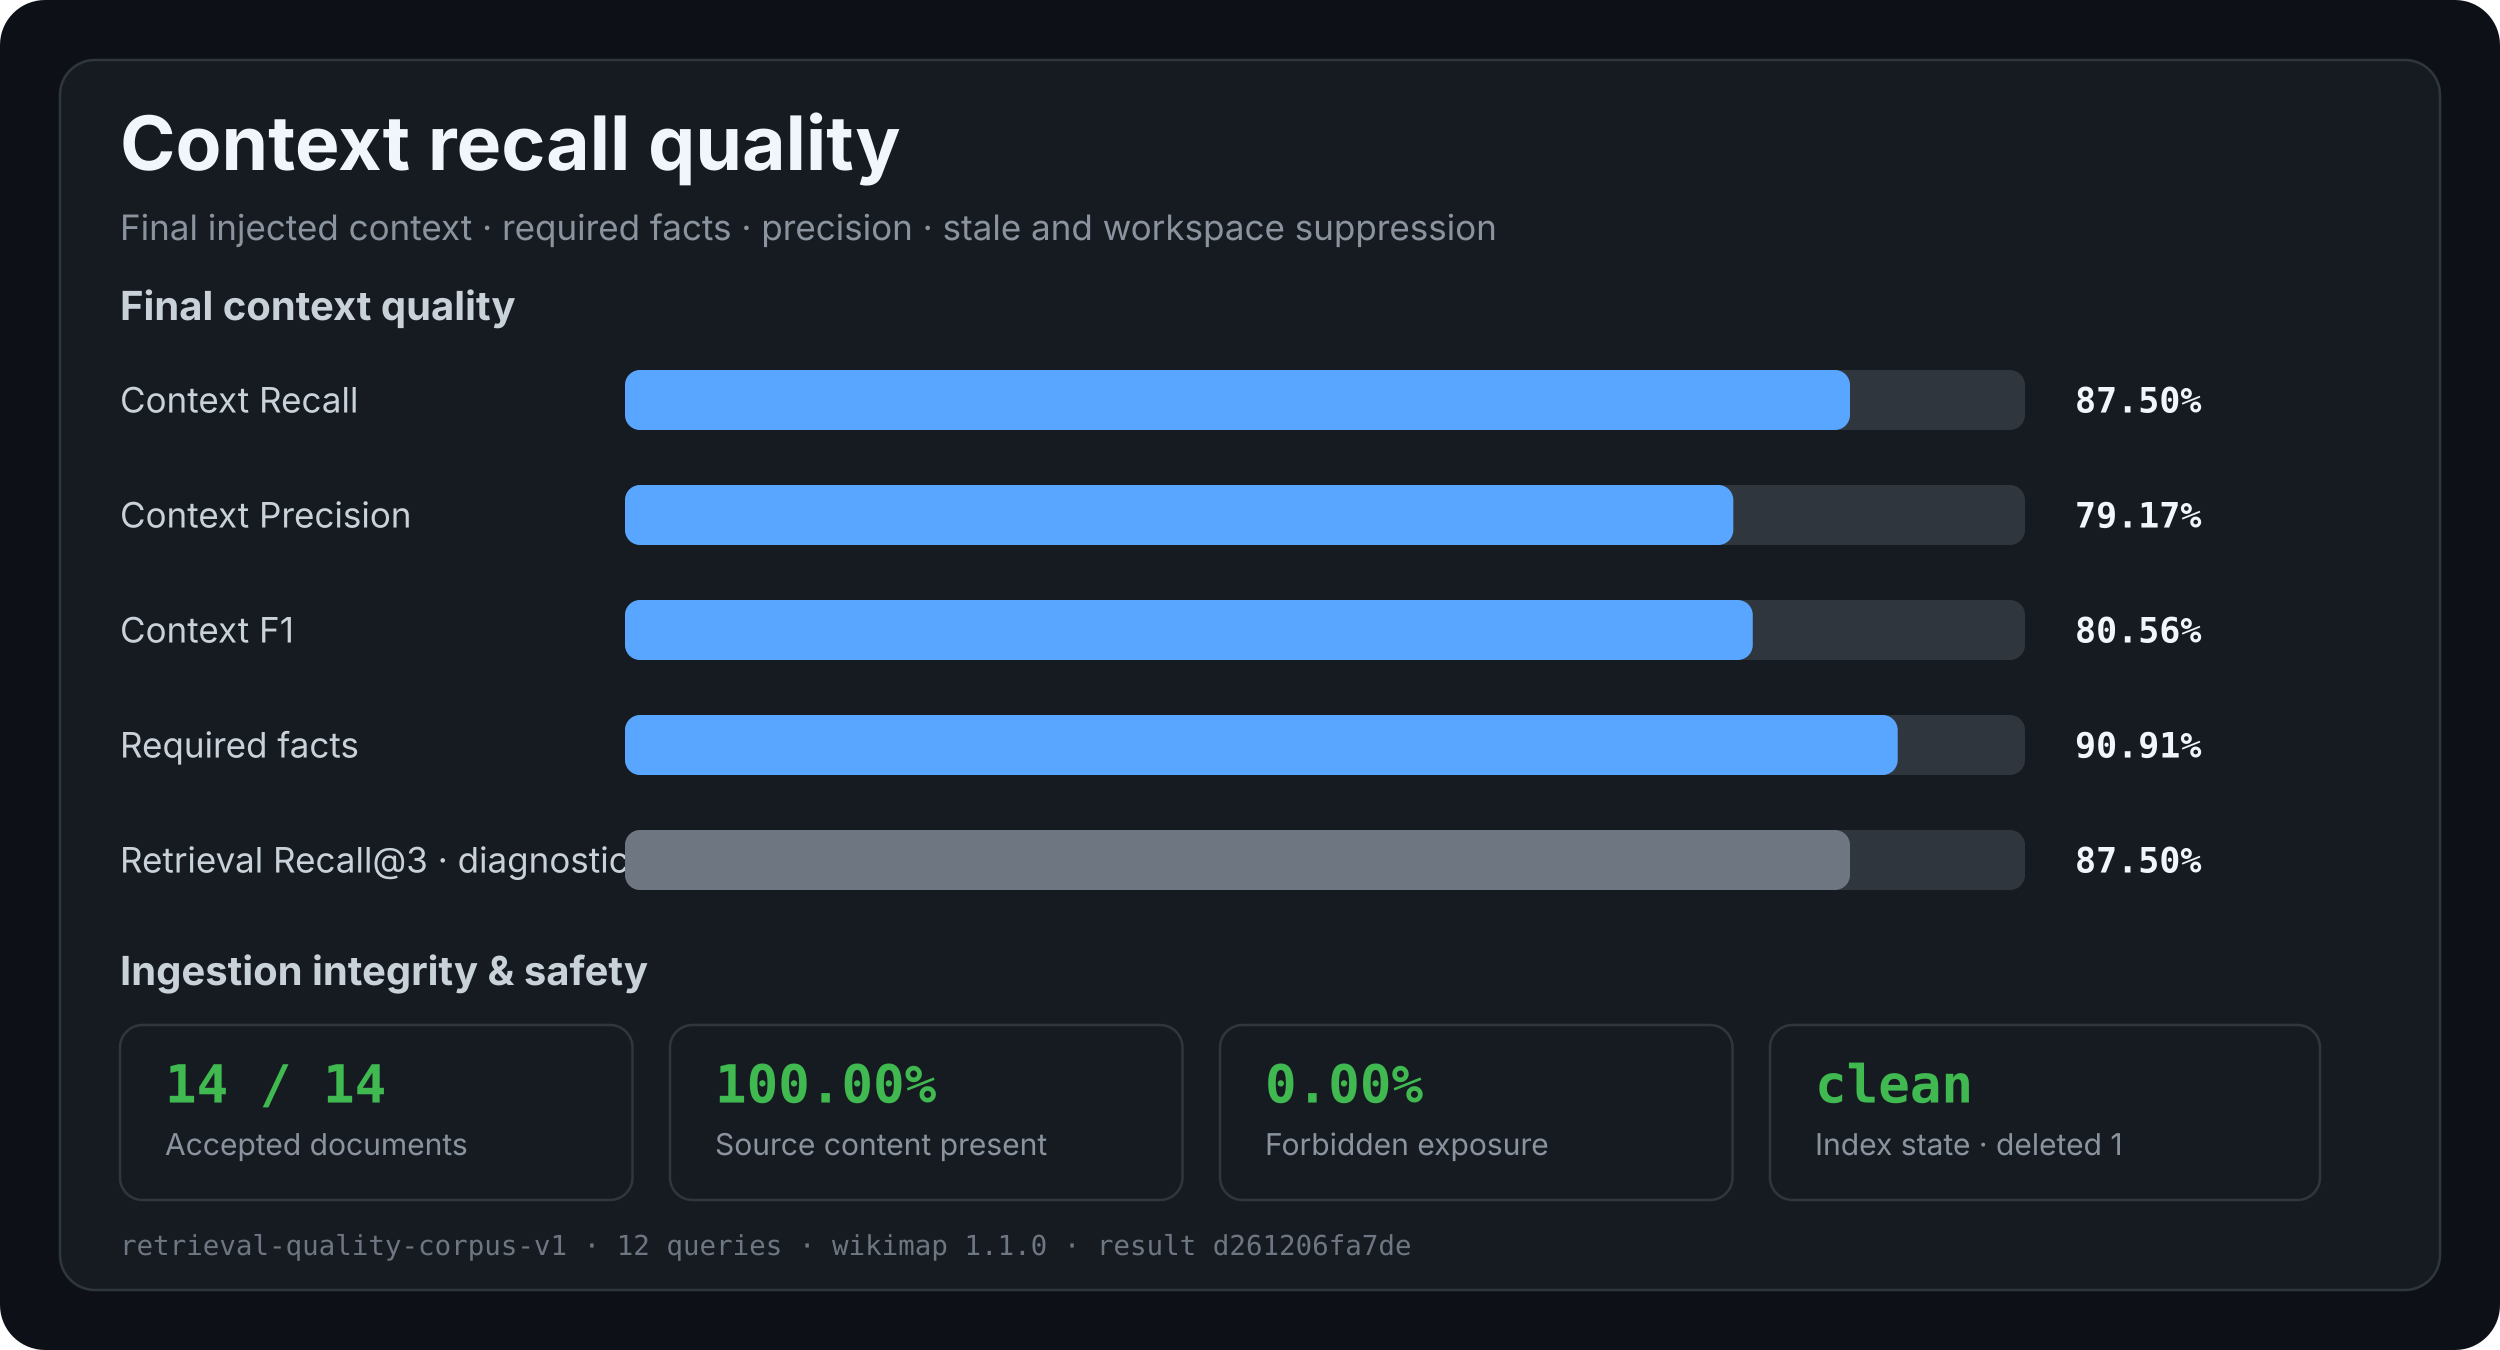
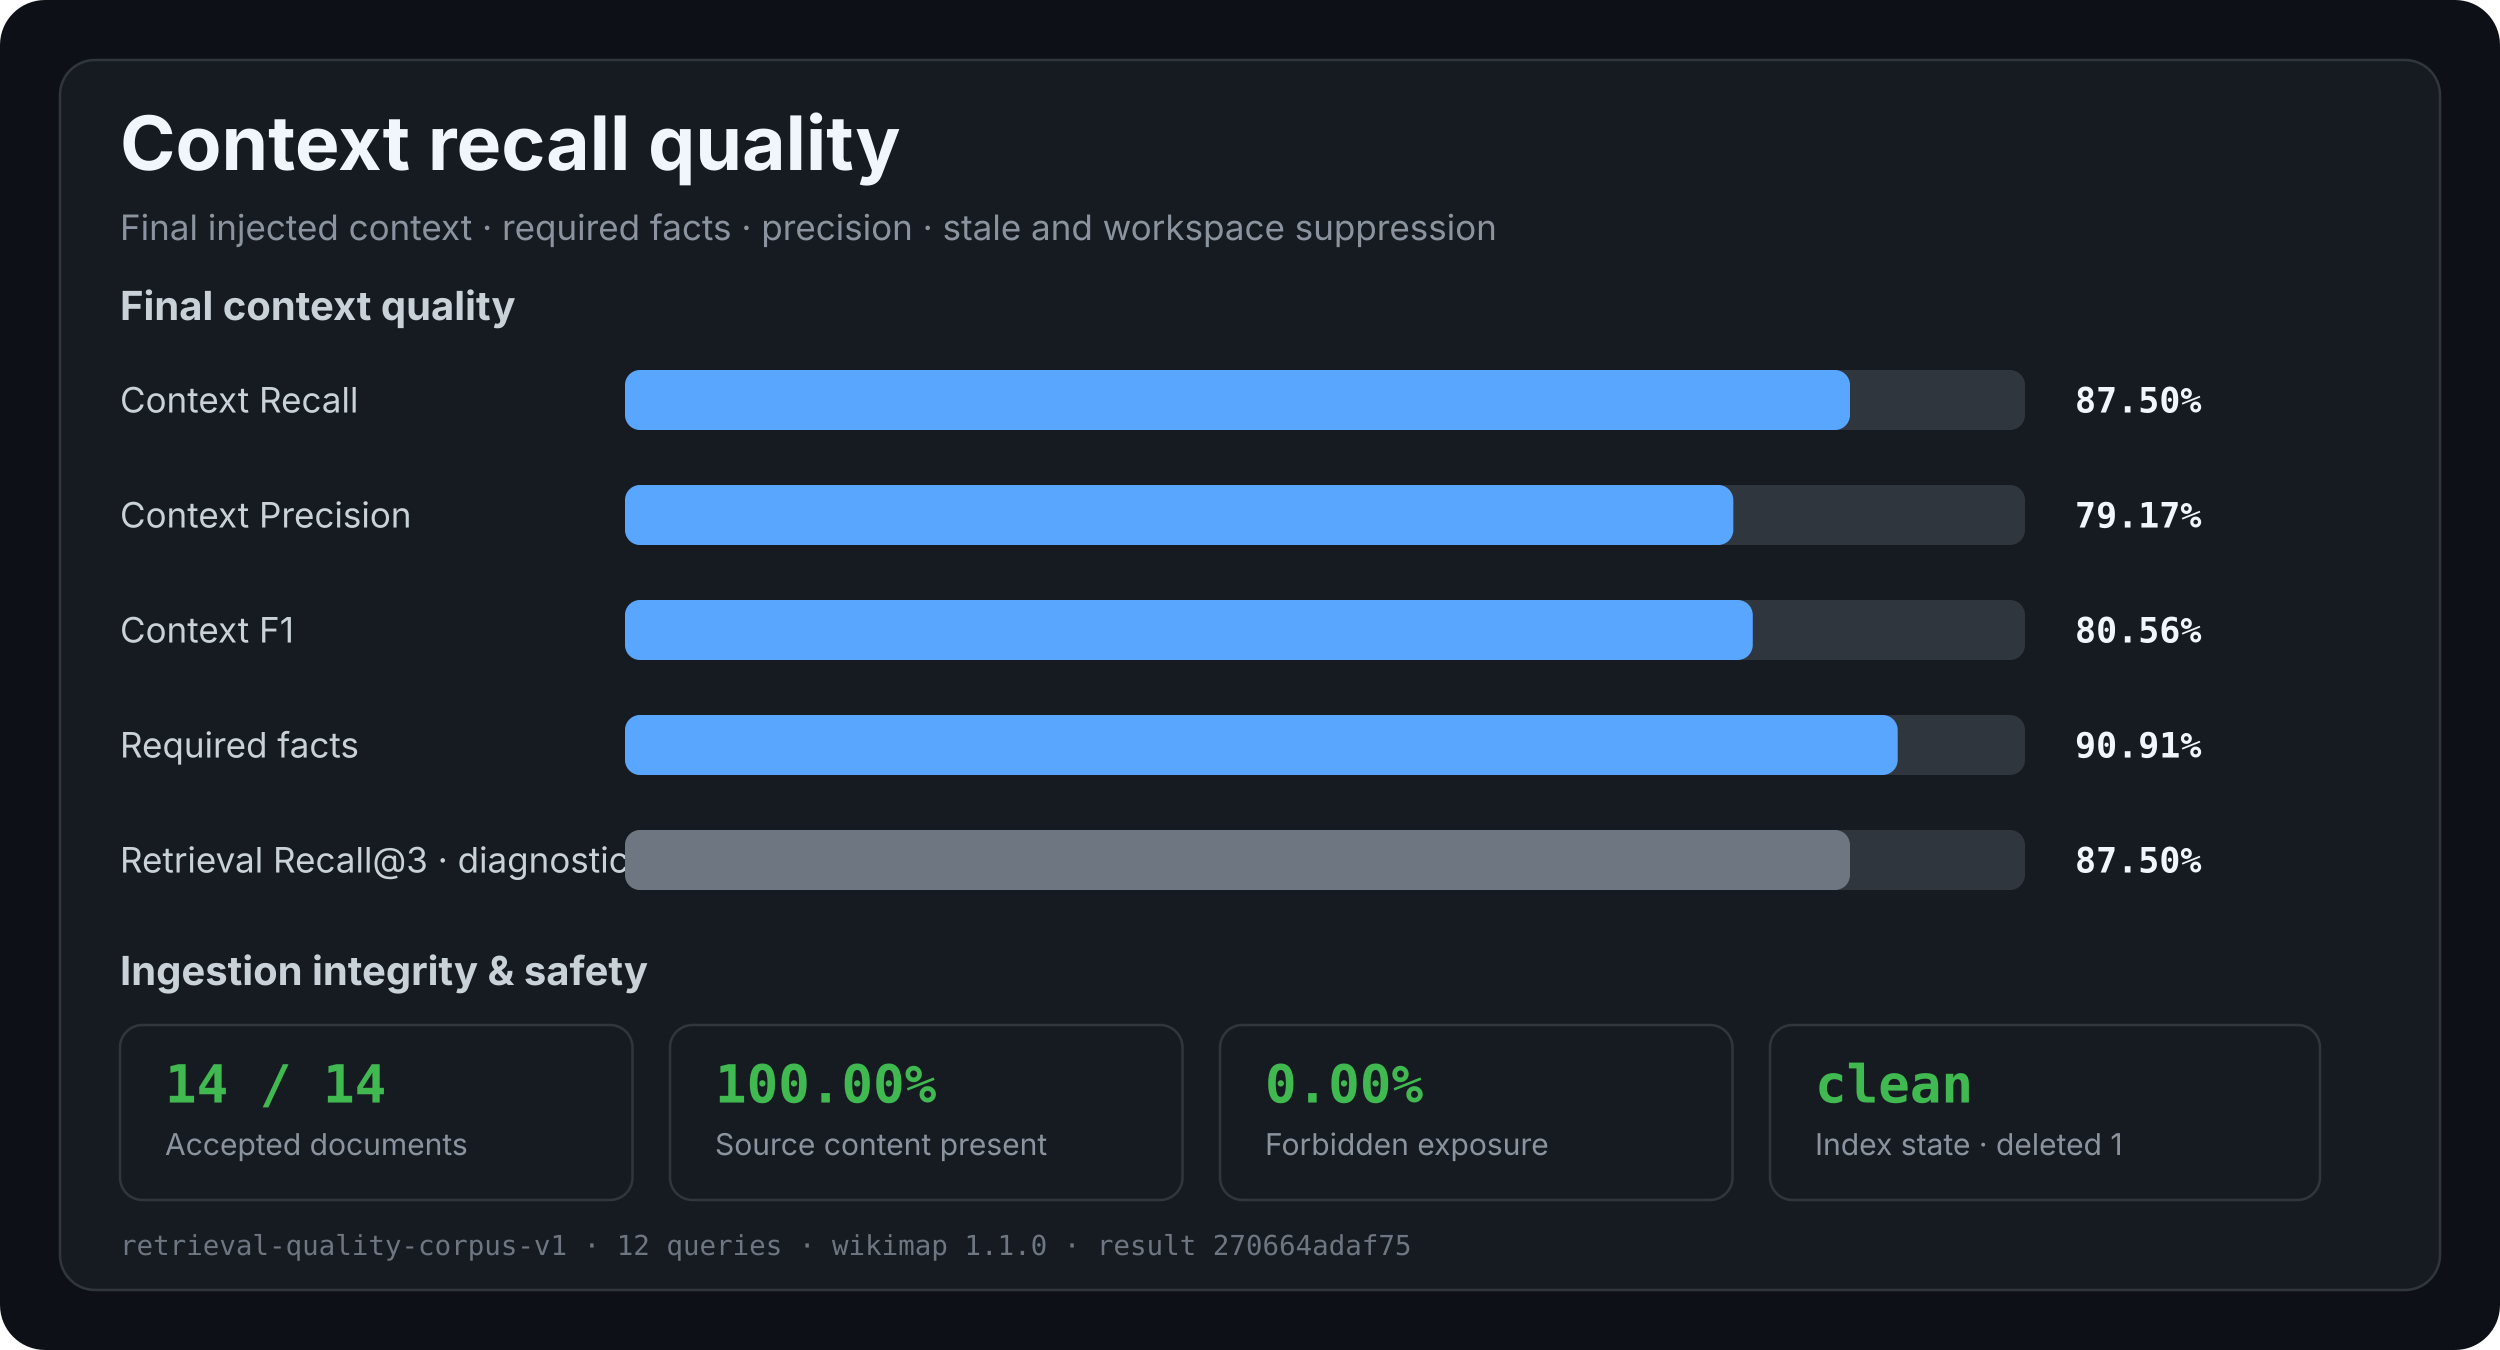
<svg xmlns="http://www.w3.org/2000/svg" width="1000" height="540" viewBox="0 0 1000 540" role="img" aria-labelledby="title desc">
  <style>
  .bg { fill: #0d1117; }
  .panel { fill: #161b22; stroke: #30363d; stroke-width: 1; }
  .title { fill: #f0f6fc; font: 700 30px -apple-system,BlinkMacSystemFont,"Segoe UI",sans-serif; }
  .subtitle { fill: #8b949e; font: 14px -apple-system,BlinkMacSystemFont,"Segoe UI",sans-serif; }
  .section { fill: #c9d1d9; font: 700 16px -apple-system,BlinkMacSystemFont,"Segoe UI",sans-serif; }
  .label { fill: #c9d1d9; font: 14px -apple-system,BlinkMacSystemFont,"Segoe UI",sans-serif; }
  .value { fill: #f0f6fc; font: 700 14px ui-monospace,SFMono-Regular,Consolas,monospace; }
  .track { fill: #30363d; }
  .bar { fill: #58a6ff; }
  .diagnostic-bar { fill: #6e7681; }
  .card-value { fill: #3fb950; font: 700 21px ui-monospace,SFMono-Regular,Consolas,monospace; }
  .card-label { fill: #8b949e; font: 12px -apple-system,BlinkMacSystemFont,"Segoe UI",sans-serif; }
  .footer { fill: #6e7681; font: 11px ui-monospace,SFMono-Regular,Consolas,monospace; }
</style>
  <rect width="1000" height="540" rx="18" class="bg" />
  <rect x="24" y="24" width="952" height="492" rx="14" class="panel" />
  <text x="48" y="68" class="title">Context recall quality</text>
  <text x="48" y="96" class="subtitle">Final injected context · required facts · precision · stale and workspace suppression</text>
  <text x="48" y="128" class="section">Final context quality</text>
  <text x="48" y="165" class="label">Context Recall</text>
  <rect x="250" y="148" width="560" height="24" rx="6" class="track" />
  <rect x="250" y="148" width="490.00" height="24" rx="6" class="bar" />
  <text x="830" y="165" class="value">87.50%</text>
  <text x="48" y="211" class="label">Context Precision</text>
  <rect x="250" y="194" width="560" height="24" rx="6" class="track" />
  <rect x="250" y="194" width="443.33" height="24" rx="6" class="bar" />
  <text x="830" y="211" class="value">79.17%</text>
  <text x="48" y="257" class="label">Context F1</text>
  <rect x="250" y="240" width="560" height="24" rx="6" class="track" />
  <rect x="250" y="240" width="451.11" height="24" rx="6" class="bar" />
  <text x="830" y="257" class="value">80.56%</text>
  <text x="48" y="303" class="label">Required facts</text>
  <rect x="250" y="286" width="560" height="24" rx="6" class="track" />
  <rect x="250" y="286" width="509.09" height="24" rx="6" class="bar" />
  <text x="830" y="303" class="value">90.91%</text>
  <text x="48" y="349" class="label">Retrieval Recall@3 · diagnostic</text>
  <rect x="250" y="332" width="560" height="24" rx="6" class="track" />
  <rect x="250" y="332" width="490.00" height="24" rx="6" class="diagnostic-bar" />
  <text x="830" y="349" class="value">87.50%</text>
  <text x="48" y="394" class="section">Ingestion integrity &amp; safety</text>
  <rect x="48" y="410" width="205" height="70" rx="9" class="panel" />
  <text x="66" y="441" class="card-value">14 / 14</text>
  <text x="66" y="462" class="card-label">Accepted documents</text>
  <rect x="268" y="410" width="205" height="70" rx="9" class="panel" />
  <text x="286" y="441" class="card-value">100.00%</text>
  <text x="286" y="462" class="card-label">Source content present</text>
  <rect x="488" y="410" width="205" height="70" rx="9" class="panel" />
  <text x="506" y="441" class="card-value">0.00%</text>
  <text x="506" y="462" class="card-label">Forbidden exposure</text>
  <rect x="708" y="410" width="220" height="70" rx="9" class="panel" />
  <text x="726" y="441" class="card-value">clean</text>
  <text x="726" y="462" class="card-label">Index state · deleted 1</text>
-   <text x="48" y="502" class="footer">retrieval-quality-corpus-v1 · 12 queries · wikimap 1.1.0 · result d261206fa7de</text>
+   <text x="48" y="502" class="footer">retrieval-quality-corpus-v1 · 12 queries · wikimap 1.1.0 · result 270664adaf75</text>
</svg>
